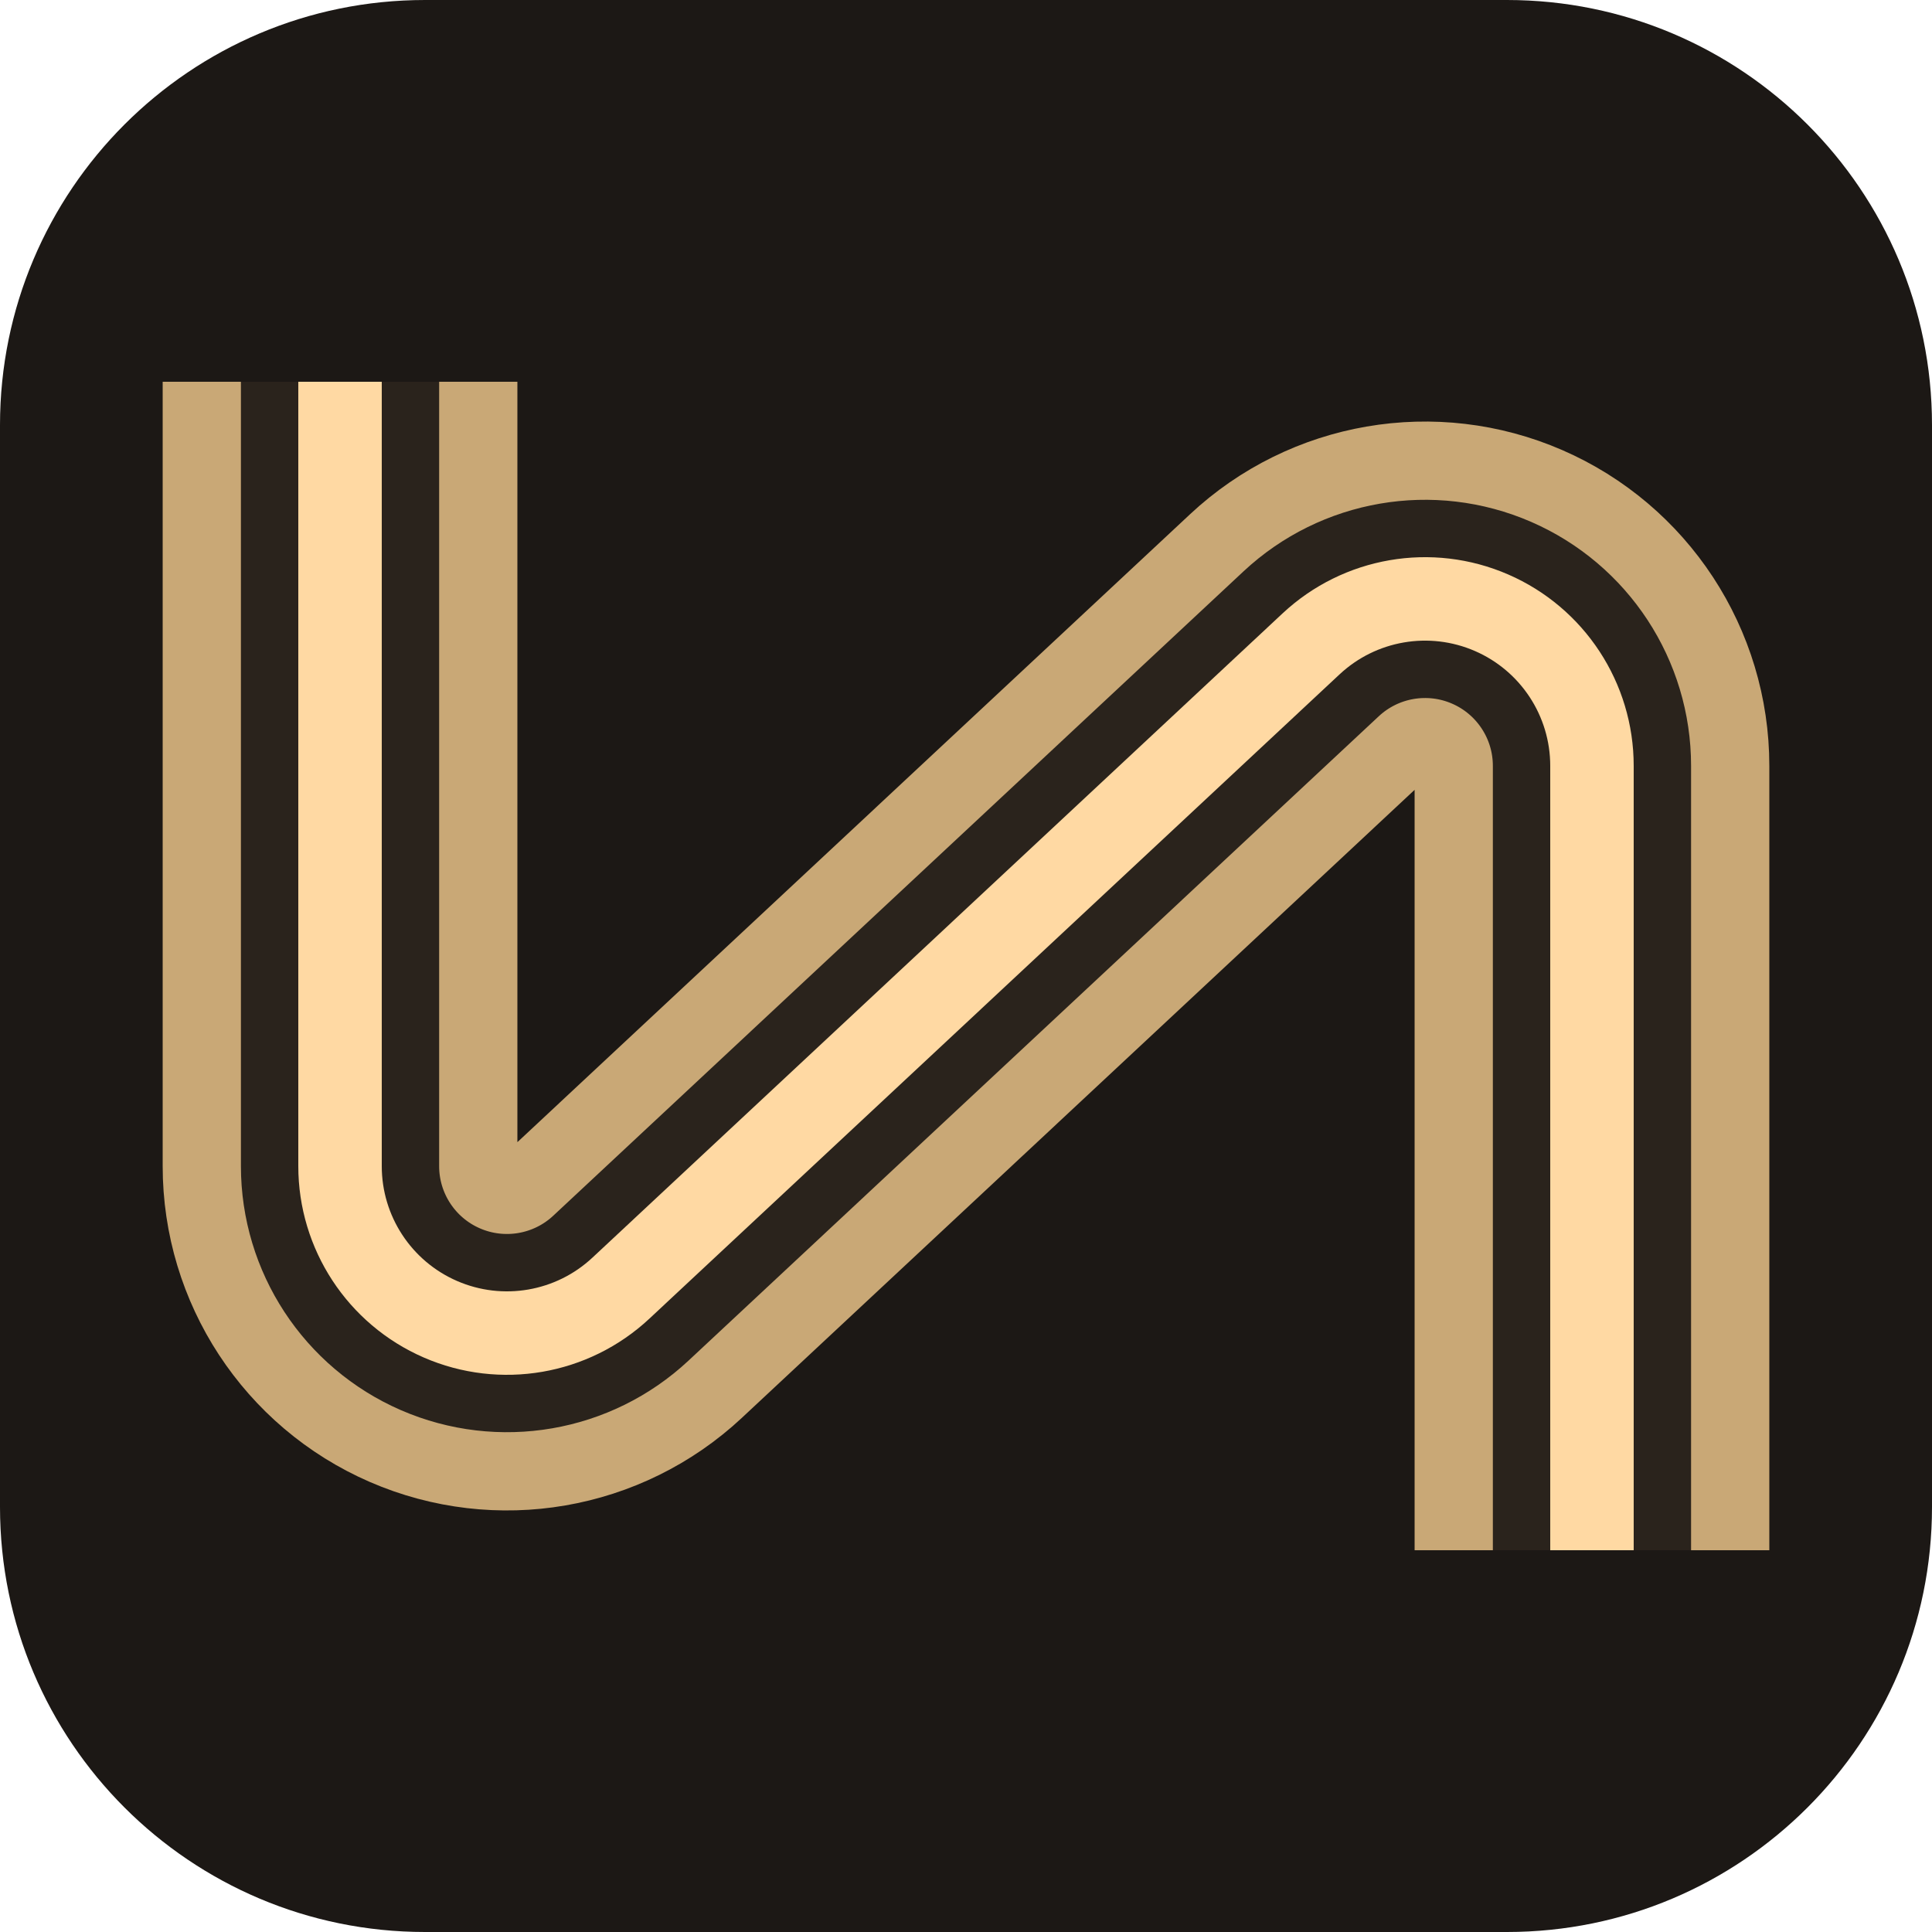
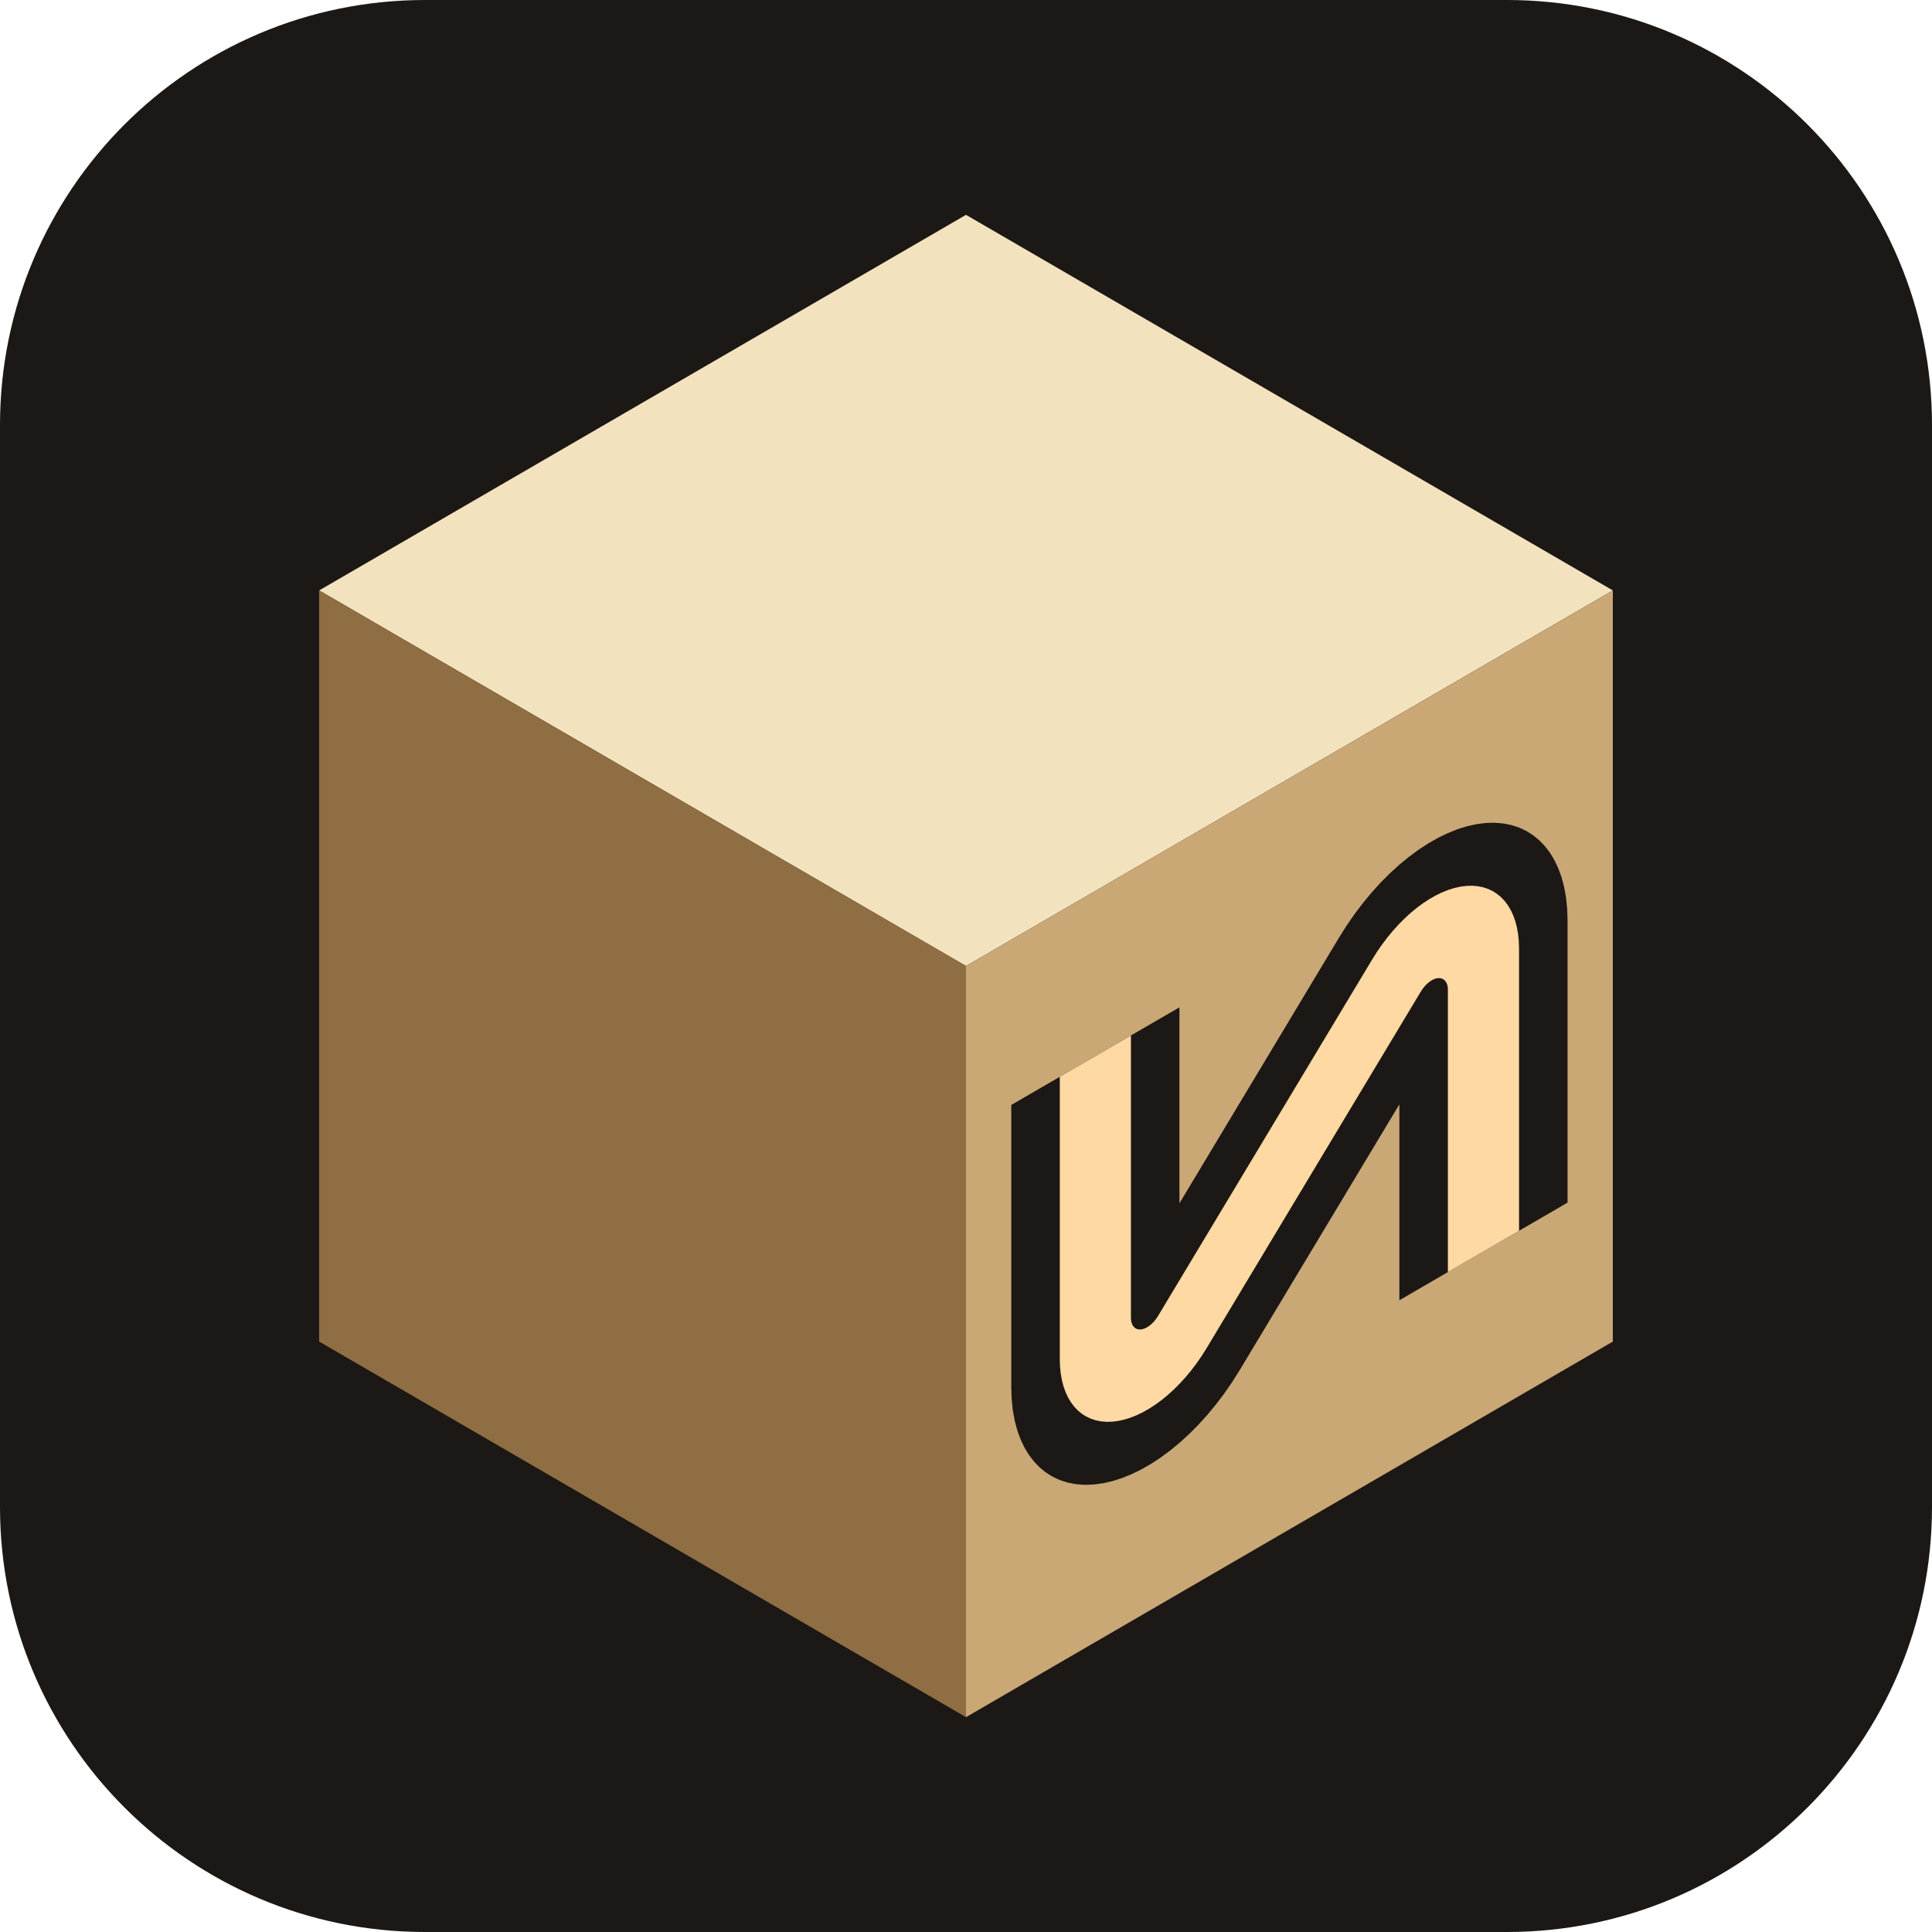
<svg xmlns="http://www.w3.org/2000/svg" viewBox="0 0 100 100">
  <rect width="100" height="100" rx="22" fill="#1C1815" />
-   <g fill="none" transform="translate(50 50) scale(1.08) translate(-50 -50)">
-     <path d="M20 22L20 59.59A8 8 0 0 0 33.46 65.44L66.54 34.56A8 8 0 0 1 80 40.41L80 78" stroke="#C9A876" stroke-width="17" />
-     <path d="M20 22L20 59.59A8 8 0 0 0 33.46 65.44L66.54 34.56A8 8 0 0 1 80 40.41L80 78" stroke="#2A231C" stroke-width="9.5" />
-     <path d="M20 22L20 59.59A8 8 0 0 0 33.46 65.44L66.54 34.56A8 8 0 0 1 80 40.41L80 78" stroke="#FFD9A3" stroke-width="4" />
+   <g transform="translate(50 50) scale(1.08) translate(-50 -50)">
+     <path fill="#F3E2BE" d="M50 14L81 32L50 50L19 32Z" />
+     <path fill="#8E6E42" d="M19 32L50 50V86L19 68Z" />
+     <path fill="#C9A876" d="M50 50L81 32V68L50 86Z" />
+     <g transform="matrix(.31 -.18 0 .36 50 50)" fill="none">
+       <path d="M20 22L20 59.59A8 8 0 0 0 33.46 65.44L66.54 34.56A8 8 0 0 1 80 40.41L80 78" stroke="#1C1815" stroke-width="26" />
+       <path d="M20 22L20 59.59A8 8 0 0 0 33.46 65.44L66.54 34.56A8 8 0 0 1 80 40.41L80 78" stroke="#FFD9A3" stroke-width="11" />
+     </g>
  </g>
</svg>
